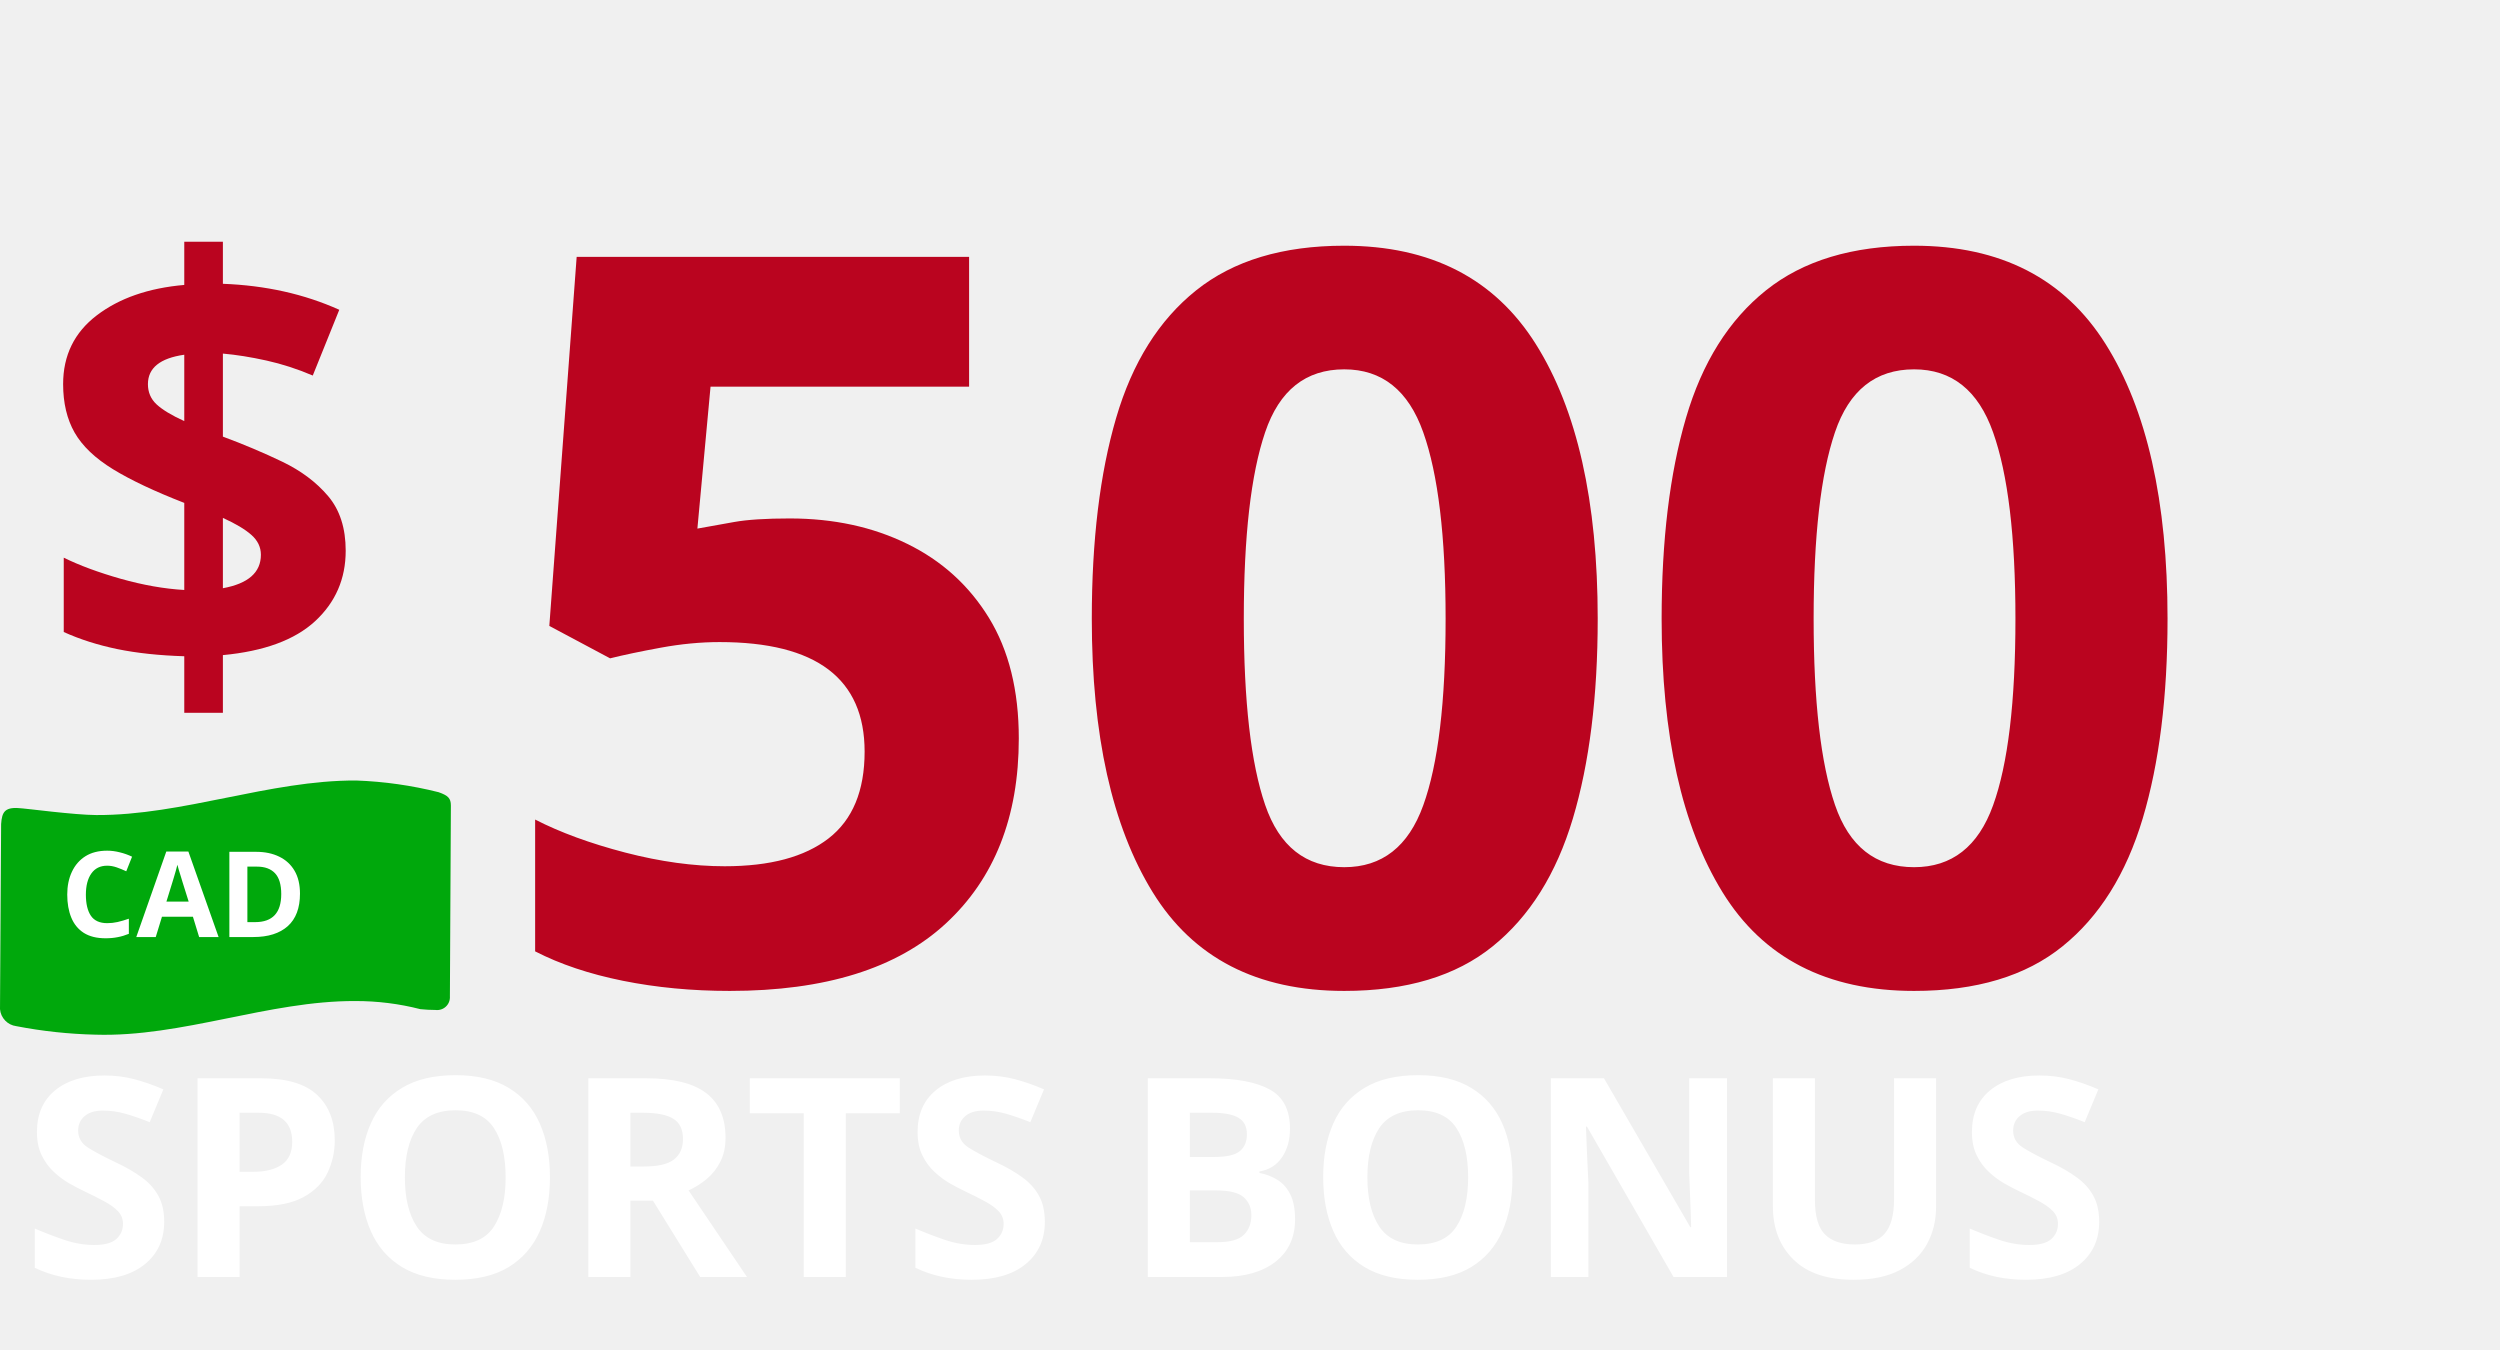
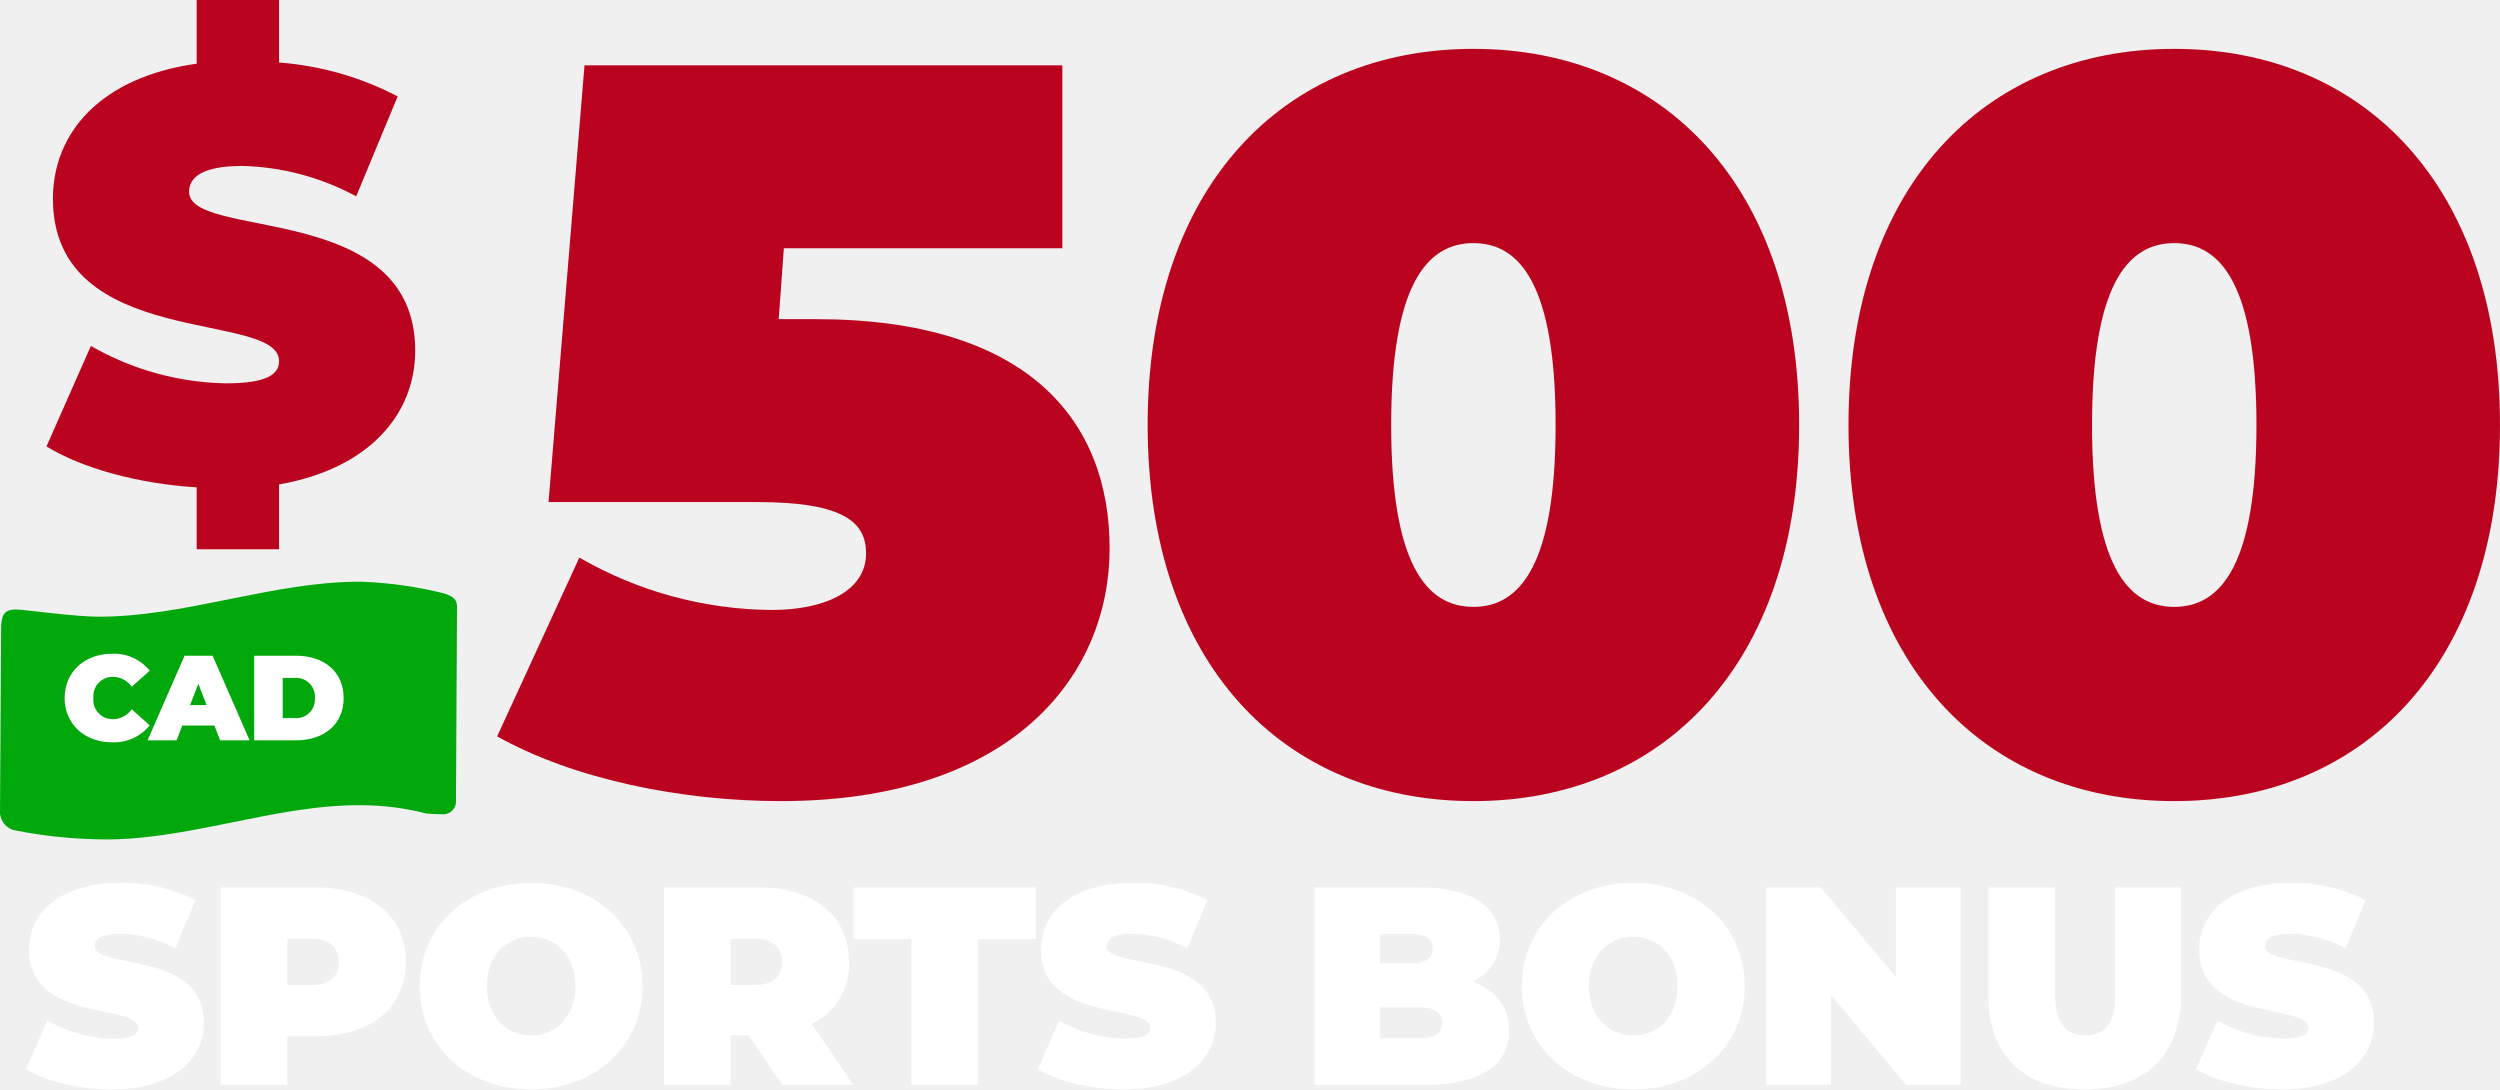
- <svg xmlns="http://www.w3.org/2000/svg" width="377.253" height="203.698" viewBox="0 0 377.253 203.698">
-   <g data-name="Group 7559">
-     <text data-name="500" transform="translate(73.253 148)" style="letter-spacing:-.01em;font-family:Montserrat-Black,Montserrat;font-weight:800;font-size:153px;fill:#ba041f">
-       <tspan x="0" y="0">500</tspan>
-     </text>
-     <text data-name="SPORTS BONUS" transform="translate(3.309 192.698)" style="font-size:42px;fill:#fff;letter-spacing:-.01em;font-family:Montserrat-Black,Montserrat;font-weight:800">
-       <tspan x="0" y="0">SPORTS BONUS</tspan>
-     </text>
-     <g data-name="Group 7558">
-       <text data-name="$" transform="translate(5.791 102.513)" style="font-size:87px;letter-spacing:-.01em;font-family:Montserrat-Black,Montserrat;font-weight:800;fill:#ba041f">
-         <tspan x="0" y="0">$</tspan>
-       </text>
-       <path data-name="Path 90" d="M326.978 904.3c-13.068-.056-26.154 5.27-39.222 5.213-3.277-.013-10.747-1-11.108-1-2.683-.32-3.117.464-3.246 2.361l-.17 27.919a2.826 2.826 0 0 0 2.465 2.578 71.594 71.594 0 0 0 11.927 1.282c13.058.406 26.15-5.127 39.216-5.073a39.124 39.124 0 0 1 9.824 1.225 22.82 22.82 0 0 0 2.289.121 1.931 1.931 0 0 0 2.169-2.043l.149-28.8c0-1.092-.41-1.512-1.857-2.02a59.771 59.771 0 0 0-12.436-1.763z" transform="translate(-273.232 -786.521)" style="fill:#00a80c" />
-       <text transform="translate(9.1 141.4)" style="font-size:18px;fill:#fff;font-family:Montserrat-Black,Montserrat;font-weight:800">
-         <tspan x="0" y="0">CAD</tspan>
-       </text>
+ <svg xmlns="http://www.w3.org/2000/svg" width="372.215" height="162.195" viewBox="0 0 372.215 162.195">
+   <g id="Group_7559" data-name="Group 7559" transform="translate(0 -31.174)">
+     <path id="_500" data-name="500" d="M48.195-69.309H42.687l.765-10.557H84.915V-107.1H13.77L8.415-42.075H39.474c13.005,0,16.218,3.06,16.218,7.65,0,5.508-5.967,8.415-14.076,8.415a58.065,58.065,0,0,1-28.611-7.8L.765-7.191C12.24-.765,28.305,2.448,42.993,2.448c34.272,0,48.96-18.513,48.96-37.638C91.953-54.162,79.866-69.309,48.195-69.309Zm97.92,71.757c28.305,0,48.5-20.5,48.5-56s-20.2-56-48.5-56-48.5,20.5-48.5,56S117.81,2.448,146.115,2.448Zm0-28.917c-7.038,0-12.24-6.426-12.24-27.081s5.2-27.081,12.24-27.081,12.24,6.426,12.24,27.081S153.153-26.469,146.115-26.469ZM250.461,2.448c28.3,0,48.5-20.5,48.5-56s-20.2-56-48.5-56-48.5,20.5-48.5,56S222.156,2.448,250.461,2.448Zm0-28.917c-7.038,0-12.24-6.426-12.24-27.081s5.2-27.081,12.24-27.081S262.7-74.205,262.7-53.55,257.5-26.469,250.461-26.469Z" transform="translate(73.253 148)" fill="#ba041f" />
+     <path id="SPORTS_BONUS" data-name="SPORTS BONUS" d="M13.356.672c9.114,0,13.692-4.536,13.692-9.912,0-10.836-16.254-7.9-16.254-11.424,0-1.008.924-1.848,3.822-1.848a18.138,18.138,0,0,1,8.19,2.184l2.982-7.182A23.337,23.337,0,0,0,14.7-30.072c-9.114,0-13.692,4.452-13.692,9.912,0,10.962,16.254,7.98,16.254,11.676,0,1.008-1.008,1.6-3.822,1.6a20.17,20.17,0,0,1-9.7-2.688L.546-2.352C3.486-.546,8.442.672,13.356.672ZM43.722-29.4H29.568V0H39.48V-7.224h4.242c8.19,0,13.4-4.284,13.4-11.088S51.912-29.4,43.722-29.4Zm-.63,14.532H39.48v-6.888h3.612c2.73,0,4.032,1.3,4.032,3.444S45.822-14.868,43.092-14.868ZM75.768.672c9.576,0,16.59-6.468,16.59-15.372s-7.014-15.372-16.59-15.372S59.178-23.6,59.178-14.7,66.192.672,75.768.672Zm0-8.022c-3.654,0-6.594-2.772-6.594-7.35s2.94-7.35,6.594-7.35,6.594,2.772,6.594,7.35S79.422-7.35,75.768-7.35ZM113.148,0h10.584l-6.174-9.072a9.846,9.846,0,0,0,5.544-9.24c0-6.8-5.208-11.088-13.4-11.088H95.55V0h9.912V-7.392h2.688Zm-.042-18.312c0,2.142-1.3,3.444-4.032,3.444h-3.612v-6.888h3.612C111.8-21.756,113.106-20.454,113.106-18.312ZM132.384,0H142.3V-21.714h8.61V-29.4H123.774v7.686h8.61ZM164.01.672c9.114,0,13.692-4.536,13.692-9.912,0-10.836-16.254-7.9-16.254-11.424,0-1.008.924-1.848,3.822-1.848a18.138,18.138,0,0,1,8.19,2.184l2.982-7.182a23.337,23.337,0,0,0-11.088-2.562c-9.114,0-13.692,4.452-13.692,9.912,0,10.962,16.254,7.98,16.254,11.676,0,1.008-1.008,1.6-3.822,1.6a20.17,20.17,0,0,1-9.7-2.688L151.2-2.352C154.14-.546,159.1.672,164.01.672Zm51.912-16.044A6.851,6.851,0,0,0,220-21.714c0-4.452-3.78-7.686-11.886-7.686H192.4V0H208.95c8.106,0,12.432-2.982,12.432-8.106C221.382-11.592,219.366-14.112,215.922-15.372Zm-9.156-7.1c2.226,0,3.234.756,3.234,2.184s-1.008,2.184-3.234,2.184h-4.62V-22.47ZM208.11-6.93h-5.964v-4.62h5.964c2.184,0,3.276.8,3.276,2.31S210.294-6.93,208.11-6.93Zm31.752,7.6c9.576,0,16.59-6.468,16.59-15.372s-7.014-15.372-16.59-15.372S223.272-23.6,223.272-14.7,230.286.672,239.862.672Zm0-8.022c-3.654,0-6.594-2.772-6.594-7.35s2.94-7.35,6.594-7.35,6.594,2.772,6.594,7.35S243.516-7.35,239.862-7.35Zm39.1-22.05v13.356L267.792-29.4h-8.148V0h9.66V-13.356L280.476,0h8.148V-29.4ZM307.062.672c9.03,0,14.322-5.082,14.322-13.9V-29.4H311.64v15.876c0,4.494-1.722,6.174-4.494,6.174s-4.494-1.68-4.494-6.174V-29.4H292.74v16.17C292.74-4.41,298.032.672,307.062.672Zm29.4,0c9.114,0,13.692-4.536,13.692-9.912,0-10.836-16.254-7.9-16.254-11.424,0-1.008.924-1.848,3.822-1.848a18.138,18.138,0,0,1,8.19,2.184l2.982-7.182a23.337,23.337,0,0,0-11.088-2.562c-9.114,0-13.692,4.452-13.692,9.912,0,10.962,16.254,7.98,16.254,11.676,0,1.008-1.008,1.6-3.822,1.6a20.17,20.17,0,0,1-9.7-2.688l-3.192,7.224C326.592-.546,331.548.672,336.462.672Z" transform="translate(3.309 192.698)" fill="#fff" />
+     <g id="Group_7558" data-name="Group 7558">
+       <path id="_" data-name="$" d="M56.028-19.14c0-22.446-33.669-16.356-33.669-23.664,0-2.088,1.914-3.828,7.917-3.828a37.571,37.571,0,0,1,16.965,4.524l6.177-14.877a45.444,45.444,0,0,0-17.661-5.046V-71.34H23.49v9.483c-14.268,2-21.4,10.266-21.4,20.1,0,22.707,33.669,16.53,33.669,24.186,0,2.088-2.088,3.306-7.917,3.306a41.782,41.782,0,0,1-20.1-5.568L1.131-4.872C6.351-1.653,14.79.7,23.49,1.218V10.44H35.757V.783C49.242-1.566,56.028-9.744,56.028-19.14Z" transform="translate(5.791 102.513)" fill="#ba041f" />
+       <path id="Path_90" data-name="Path 90" d="M326.978,904.3c-13.068-.056-26.154,5.27-39.222,5.213-3.277-.013-10.747-1-11.108-1-2.683-.32-3.117.464-3.246,2.361l-.17,27.919a2.826,2.826,0,0,0,2.465,2.578,71.6,71.6,0,0,0,11.927,1.282c13.058.406,26.15-5.127,39.216-5.073a39.119,39.119,0,0,1,9.824,1.225,22.847,22.847,0,0,0,2.289.121,1.931,1.931,0,0,0,2.169-2.043l.149-28.8c0-1.092-.41-1.512-1.857-2.02a59.771,59.771,0,0,0-12.436-1.763Z" transform="translate(-273.232 -786.521)" fill="#00a80c" />
+       <path id="Path_7874" data-name="Path 7874" d="M7.542.288a6.807,6.807,0,0,0,5.652-2.52L10.512-4.626A3.4,3.4,0,0,1,7.758-3.15,2.872,2.872,0,0,1,4.806-6.3,2.872,2.872,0,0,1,7.758-9.45a3.4,3.4,0,0,1,2.754,1.476l2.682-2.394a6.807,6.807,0,0,0-5.652-2.52c-4.05,0-7.02,2.718-7.02,6.588S3.492.288,7.542.288ZM23.67,0h4.392L22.554-12.6H18.378L12.87,0h4.32l.846-2.2h4.788ZM19.206-5.256,20.43-8.424l1.224,3.168ZM28.746,0h6.21c4.212,0,7.11-2.394,7.11-6.3s-2.9-6.3-7.11-6.3h-6.21Zm4.248-3.312V-9.288h1.782A2.775,2.775,0,0,1,37.782-6.3a2.775,2.775,0,0,1-3.006,2.988Z" transform="translate(9.1 141.4)" fill="#fff" />
    </g>
  </g>
</svg>
